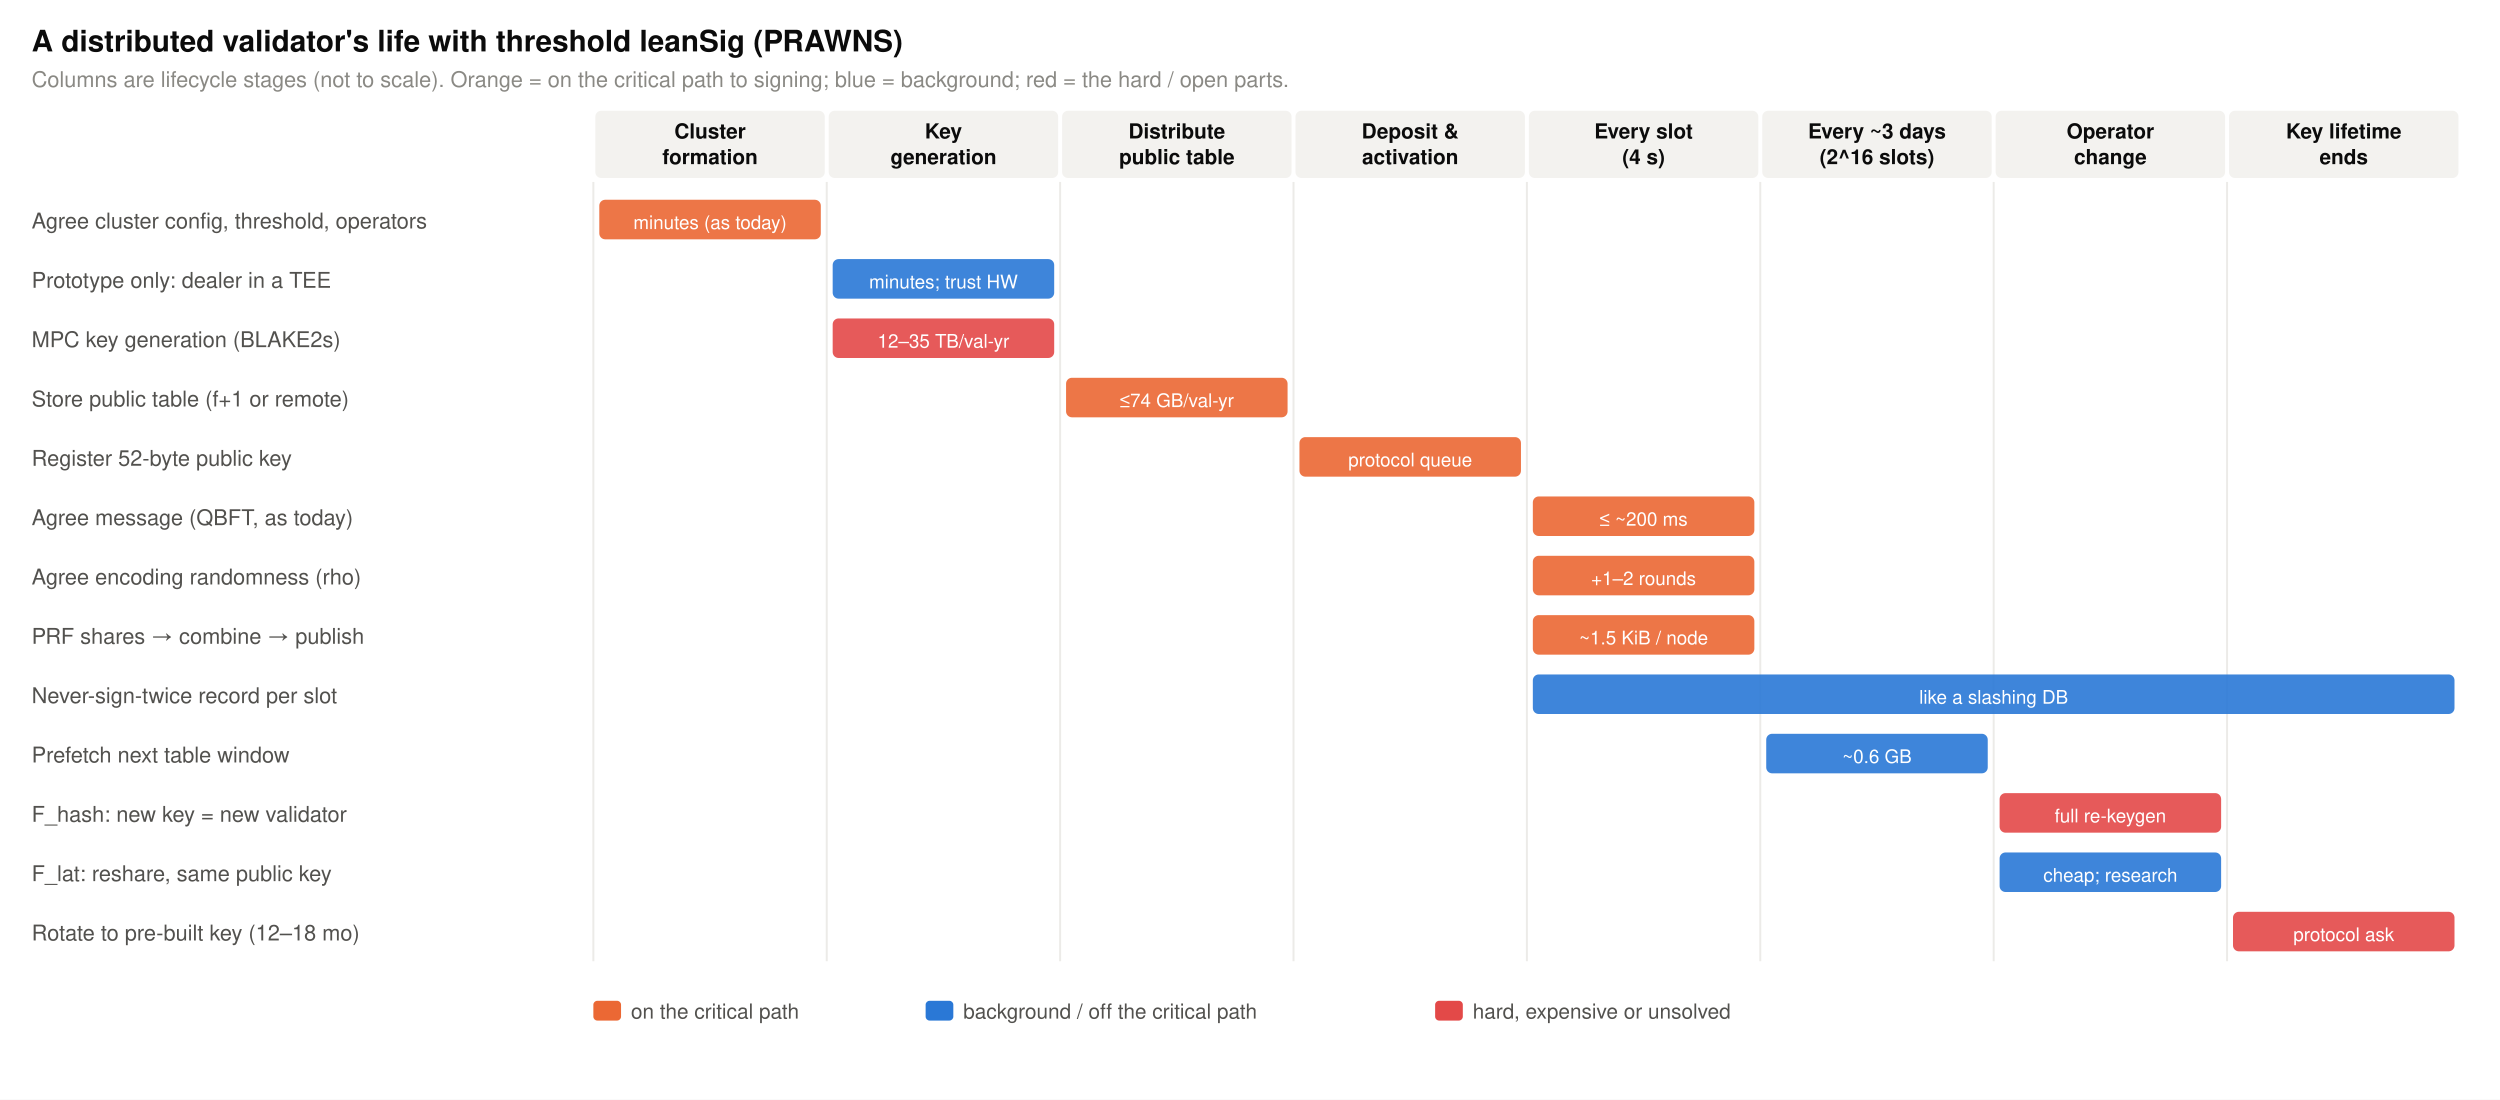
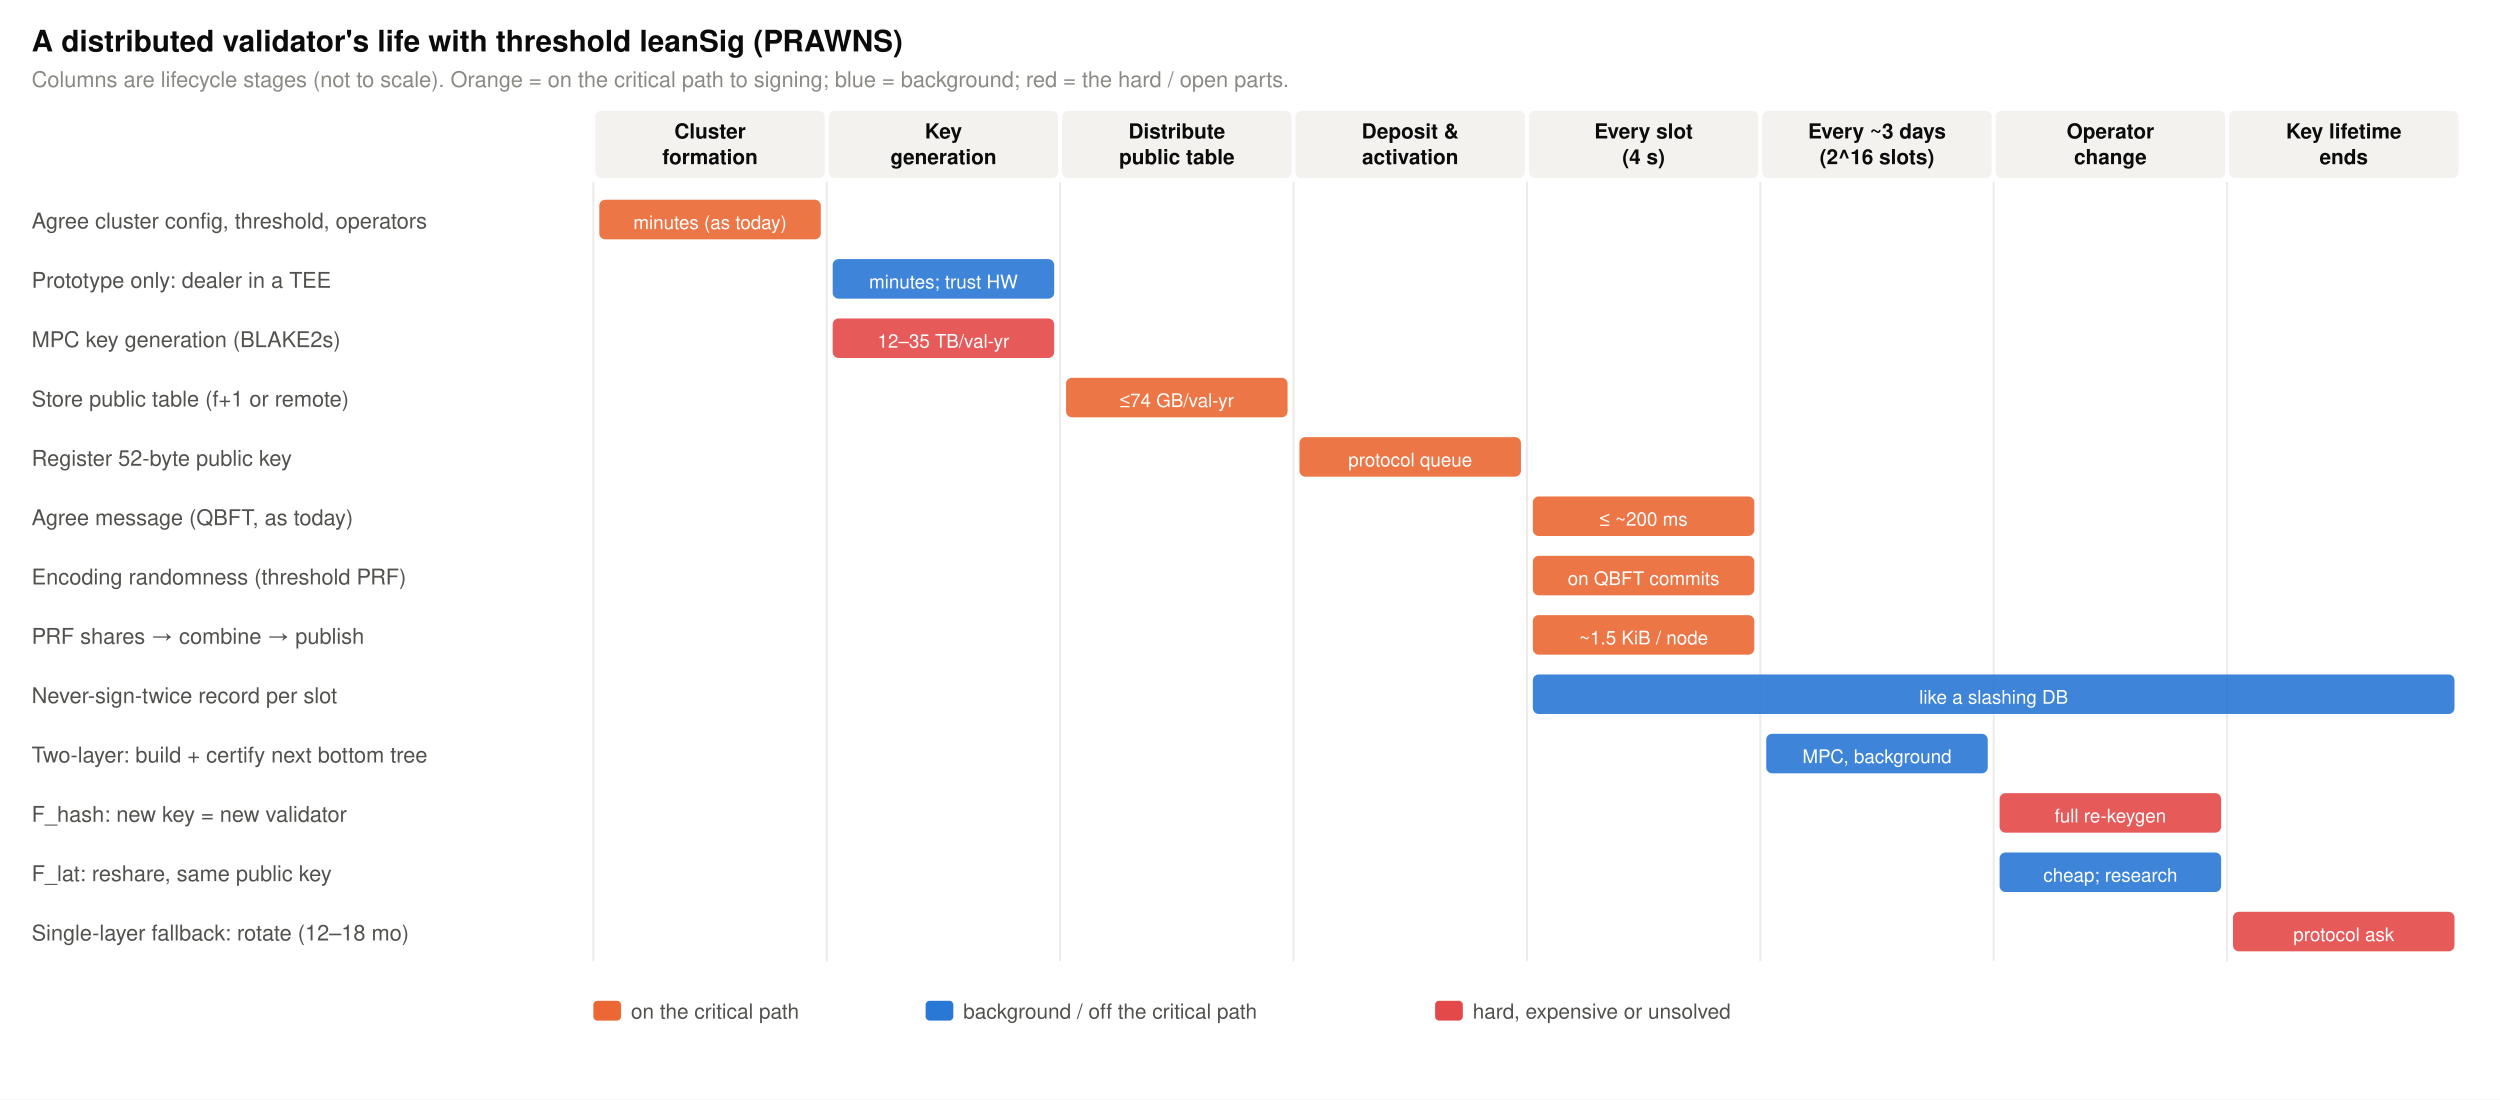
<svg xmlns="http://www.w3.org/2000/svg" width="1264" height="556" viewBox="0 0 1264 556" font-family="Helvetica, Arial, sans-serif">
  <rect x="0" y="0" width="1264" height="556" fill="#ffffff" />
  <text x="16.0" y="26.0" font-size="15" fill="#0b0b0b" text-anchor="start" font-weight="bold">A distributed validator's life with threshold leanSig (PRAWNS)</text>
  <text x="16.0" y="44.0" font-size="11" fill="#8a8984" text-anchor="start" font-weight="normal">Columns are lifecycle stages (not to scale). Orange = on the critical path to signing; blue = background; red = the hard / open parts.</text>
  <rect x="301.0" y="56.0" width="116.0" height="34.0" rx="3" fill="#f3f2ef" fill-opacity="1.0" />
  <text x="359.0" y="70.0" font-size="10.5" fill="#0b0b0b" text-anchor="middle" font-weight="bold">Cluster</text>
  <text x="359.0" y="83.0" font-size="10.5" fill="#0b0b0b" text-anchor="middle" font-weight="bold">formation</text>
  <line x1="300.0" y1="92.0" x2="300.0" y2="486.0" stroke="#ecebe8" stroke-width="1" />
  <rect x="419.0" y="56.0" width="116.0" height="34.0" rx="3" fill="#f3f2ef" fill-opacity="1.0" />
  <text x="477.0" y="70.0" font-size="10.5" fill="#0b0b0b" text-anchor="middle" font-weight="bold">Key</text>
  <text x="477.0" y="83.0" font-size="10.5" fill="#0b0b0b" text-anchor="middle" font-weight="bold">generation</text>
  <line x1="418.0" y1="92.0" x2="418.0" y2="486.0" stroke="#ecebe8" stroke-width="1" />
  <rect x="537.0" y="56.0" width="116.0" height="34.0" rx="3" fill="#f3f2ef" fill-opacity="1.0" />
  <text x="595.0" y="70.0" font-size="10.5" fill="#0b0b0b" text-anchor="middle" font-weight="bold">Distribute</text>
  <text x="595.0" y="83.0" font-size="10.5" fill="#0b0b0b" text-anchor="middle" font-weight="bold">public table</text>
  <line x1="536.0" y1="92.0" x2="536.0" y2="486.0" stroke="#ecebe8" stroke-width="1" />
  <rect x="655.0" y="56.0" width="116.0" height="34.0" rx="3" fill="#f3f2ef" fill-opacity="1.0" />
  <text x="713.0" y="70.0" font-size="10.5" fill="#0b0b0b" text-anchor="middle" font-weight="bold">Deposit &amp;</text>
  <text x="713.0" y="83.0" font-size="10.5" fill="#0b0b0b" text-anchor="middle" font-weight="bold">activation</text>
  <line x1="654.0" y1="92.0" x2="654.0" y2="486.0" stroke="#ecebe8" stroke-width="1" />
  <rect x="773.0" y="56.0" width="116.0" height="34.0" rx="3" fill="#f3f2ef" fill-opacity="1.0" />
  <text x="831.0" y="70.0" font-size="10.5" fill="#0b0b0b" text-anchor="middle" font-weight="bold">Every slot</text>
  <text x="831.0" y="83.0" font-size="10.5" fill="#0b0b0b" text-anchor="middle" font-weight="bold">(4 s)</text>
  <line x1="772.0" y1="92.0" x2="772.0" y2="486.0" stroke="#ecebe8" stroke-width="1" />
  <rect x="891.0" y="56.0" width="116.0" height="34.0" rx="3" fill="#f3f2ef" fill-opacity="1.0" />
  <text x="949.0" y="70.0" font-size="10.5" fill="#0b0b0b" text-anchor="middle" font-weight="bold">Every ~3 days</text>
  <text x="949.0" y="83.0" font-size="10.5" fill="#0b0b0b" text-anchor="middle" font-weight="bold">(2^16 slots)</text>
  <line x1="890.0" y1="92.0" x2="890.0" y2="486.0" stroke="#ecebe8" stroke-width="1" />
  <rect x="1009.0" y="56.0" width="116.0" height="34.0" rx="3" fill="#f3f2ef" fill-opacity="1.0" />
  <text x="1067.0" y="70.0" font-size="10.5" fill="#0b0b0b" text-anchor="middle" font-weight="bold">Operator</text>
  <text x="1067.0" y="83.0" font-size="10.5" fill="#0b0b0b" text-anchor="middle" font-weight="bold">change</text>
  <line x1="1008.0" y1="92.0" x2="1008.0" y2="486.0" stroke="#ecebe8" stroke-width="1" />
  <rect x="1127.0" y="56.0" width="116.0" height="34.0" rx="3" fill="#f3f2ef" fill-opacity="1.0" />
  <text x="1185.0" y="70.0" font-size="10.5" fill="#0b0b0b" text-anchor="middle" font-weight="bold">Key lifetime</text>
  <text x="1185.0" y="83.0" font-size="10.5" fill="#0b0b0b" text-anchor="middle" font-weight="bold">ends</text>
  <line x1="1126.0" y1="92.0" x2="1126.0" y2="486.0" stroke="#ecebe8" stroke-width="1" />
  <text x="16.0" y="115.5" font-size="11" fill="#52514e" text-anchor="start" font-weight="normal">Agree cluster config, threshold, operators</text>
  <rect x="303.0" y="101.0" width="112.0" height="20.0" rx="3" fill="#eb6834" fill-opacity="0.9" />
  <text x="359.0" y="115.8" font-size="9.5" fill="#ffffff" text-anchor="middle" font-weight="normal">minutes (as today)</text>
  <text x="16.0" y="145.5" font-size="11" fill="#52514e" text-anchor="start" font-weight="normal">Prototype only: dealer in a TEE</text>
  <rect x="421.0" y="131.0" width="112.0" height="20.0" rx="3" fill="#2a78d6" fill-opacity="0.9" />
  <text x="477.0" y="145.8" font-size="9.5" fill="#ffffff" text-anchor="middle" font-weight="normal">minutes; trust HW</text>
  <text x="16.0" y="175.5" font-size="11" fill="#52514e" text-anchor="start" font-weight="normal">MPC key generation (BLAKE2s)</text>
  <rect x="421.0" y="161.0" width="112.0" height="20.0" rx="3" fill="#e34948" fill-opacity="0.9" />
  <text x="477.0" y="175.8" font-size="9.5" fill="#ffffff" text-anchor="middle" font-weight="normal">12–35 TB/val-yr</text>
  <text x="16.0" y="205.5" font-size="11" fill="#52514e" text-anchor="start" font-weight="normal">Store public table (f+1 or remote)</text>
  <rect x="539.0" y="191.0" width="112.0" height="20.0" rx="3" fill="#eb6834" fill-opacity="0.9" />
  <text x="595.0" y="205.8" font-size="9.5" fill="#ffffff" text-anchor="middle" font-weight="normal">≤74 GB/val-yr</text>
  <text x="16.0" y="235.5" font-size="11" fill="#52514e" text-anchor="start" font-weight="normal">Register 52-byte public key</text>
  <rect x="657.0" y="221.0" width="112.0" height="20.0" rx="3" fill="#eb6834" fill-opacity="0.9" />
  <text x="713.0" y="235.8" font-size="9.5" fill="#ffffff" text-anchor="middle" font-weight="normal">protocol queue</text>
  <text x="16.0" y="265.5" font-size="11" fill="#52514e" text-anchor="start" font-weight="normal">Agree message (QBFT, as today)</text>
  <rect x="775.0" y="251.0" width="112.0" height="20.0" rx="3" fill="#eb6834" fill-opacity="0.9" />
  <text x="831.0" y="265.8" font-size="9.5" fill="#ffffff" text-anchor="middle" font-weight="normal">≤ ~200 ms</text>
-   <text x="16.0" y="295.5" font-size="11" fill="#52514e" text-anchor="start" font-weight="normal">Agree encoding randomness (rho)</text>
+   <text x="16.0" y="295.5" font-size="11" fill="#52514e" text-anchor="start" font-weight="normal">Encoding randomness (threshold PRF)</text>
  <rect x="775.0" y="281.0" width="112.0" height="20.0" rx="3" fill="#eb6834" fill-opacity="0.9" />
-   <text x="831.0" y="295.8" font-size="9.5" fill="#ffffff" text-anchor="middle" font-weight="normal">+1–2 rounds</text>
+   <text x="831.0" y="295.8" font-size="9.5" fill="#ffffff" text-anchor="middle" font-weight="normal">on QBFT commits</text>
  <text x="16.0" y="325.5" font-size="11" fill="#52514e" text-anchor="start" font-weight="normal">PRF shares → combine → publish</text>
  <rect x="775.0" y="311.0" width="112.0" height="20.0" rx="3" fill="#eb6834" fill-opacity="0.9" />
  <text x="831.0" y="325.8" font-size="9.5" fill="#ffffff" text-anchor="middle" font-weight="normal">~1.5 KiB / node</text>
  <text x="16.0" y="355.5" font-size="11" fill="#52514e" text-anchor="start" font-weight="normal">Never-sign-twice record per slot</text>
  <rect x="775.0" y="341.0" width="466.0" height="20.0" rx="3" fill="#2a78d6" fill-opacity="0.9" />
  <text x="1008.0" y="355.8" font-size="9.5" fill="#ffffff" text-anchor="middle" font-weight="normal">like a slashing DB</text>
-   <text x="16.0" y="385.5" font-size="11" fill="#52514e" text-anchor="start" font-weight="normal">Prefetch next table window</text>
+   <text x="16.0" y="385.5" font-size="11" fill="#52514e" text-anchor="start" font-weight="normal">Two-layer: build + certify next bottom tree</text>
  <rect x="893.0" y="371.0" width="112.0" height="20.0" rx="3" fill="#2a78d6" fill-opacity="0.9" />
-   <text x="949.0" y="385.8" font-size="9.5" fill="#ffffff" text-anchor="middle" font-weight="normal">~0.6 GB</text>
+   <text x="949.0" y="385.8" font-size="9.5" fill="#ffffff" text-anchor="middle" font-weight="normal">MPC, background</text>
  <text x="16.0" y="415.5" font-size="11" fill="#52514e" text-anchor="start" font-weight="normal">F_hash: new key = new validator</text>
  <rect x="1011.0" y="401.0" width="112.0" height="20.0" rx="3" fill="#e34948" fill-opacity="0.9" />
  <text x="1067.0" y="415.8" font-size="9.5" fill="#ffffff" text-anchor="middle" font-weight="normal">full re-keygen</text>
  <text x="16.0" y="445.5" font-size="11" fill="#52514e" text-anchor="start" font-weight="normal">F_lat: reshare, same public key</text>
  <rect x="1011.0" y="431.0" width="112.0" height="20.0" rx="3" fill="#2a78d6" fill-opacity="0.9" />
  <text x="1067.0" y="445.8" font-size="9.5" fill="#ffffff" text-anchor="middle" font-weight="normal">cheap; research</text>
-   <text x="16.0" y="475.5" font-size="11" fill="#52514e" text-anchor="start" font-weight="normal">Rotate to pre-built key (12–18 mo)</text>
+   <text x="16.0" y="475.5" font-size="11" fill="#52514e" text-anchor="start" font-weight="normal">Single-layer fallback: rotate (12–18 mo)</text>
  <rect x="1129.0" y="461.0" width="112.0" height="20.0" rx="3" fill="#e34948" fill-opacity="0.9" />
  <text x="1185.0" y="475.8" font-size="9.5" fill="#ffffff" text-anchor="middle" font-weight="normal">protocol ask</text>
  <rect x="300.0" y="506.0" width="14.0" height="10.0" rx="2" fill="#eb6834" fill-opacity="1.0" />
  <text x="319.0" y="515.0" font-size="10.5" fill="#52514e" text-anchor="start" font-weight="normal">on the critical path</text>
  <rect x="468.0" y="506.0" width="14.0" height="10.0" rx="2" fill="#2a78d6" fill-opacity="1.0" />
  <text x="487.0" y="515.0" font-size="10.5" fill="#52514e" text-anchor="start" font-weight="normal">background / off the critical path</text>
  <rect x="725.6" y="506.0" width="14.0" height="10.0" rx="2" fill="#e34948" fill-opacity="1.0" />
  <text x="744.6" y="515.0" font-size="10.5" fill="#52514e" text-anchor="start" font-weight="normal">hard, expensive or unsolved</text>
</svg>
